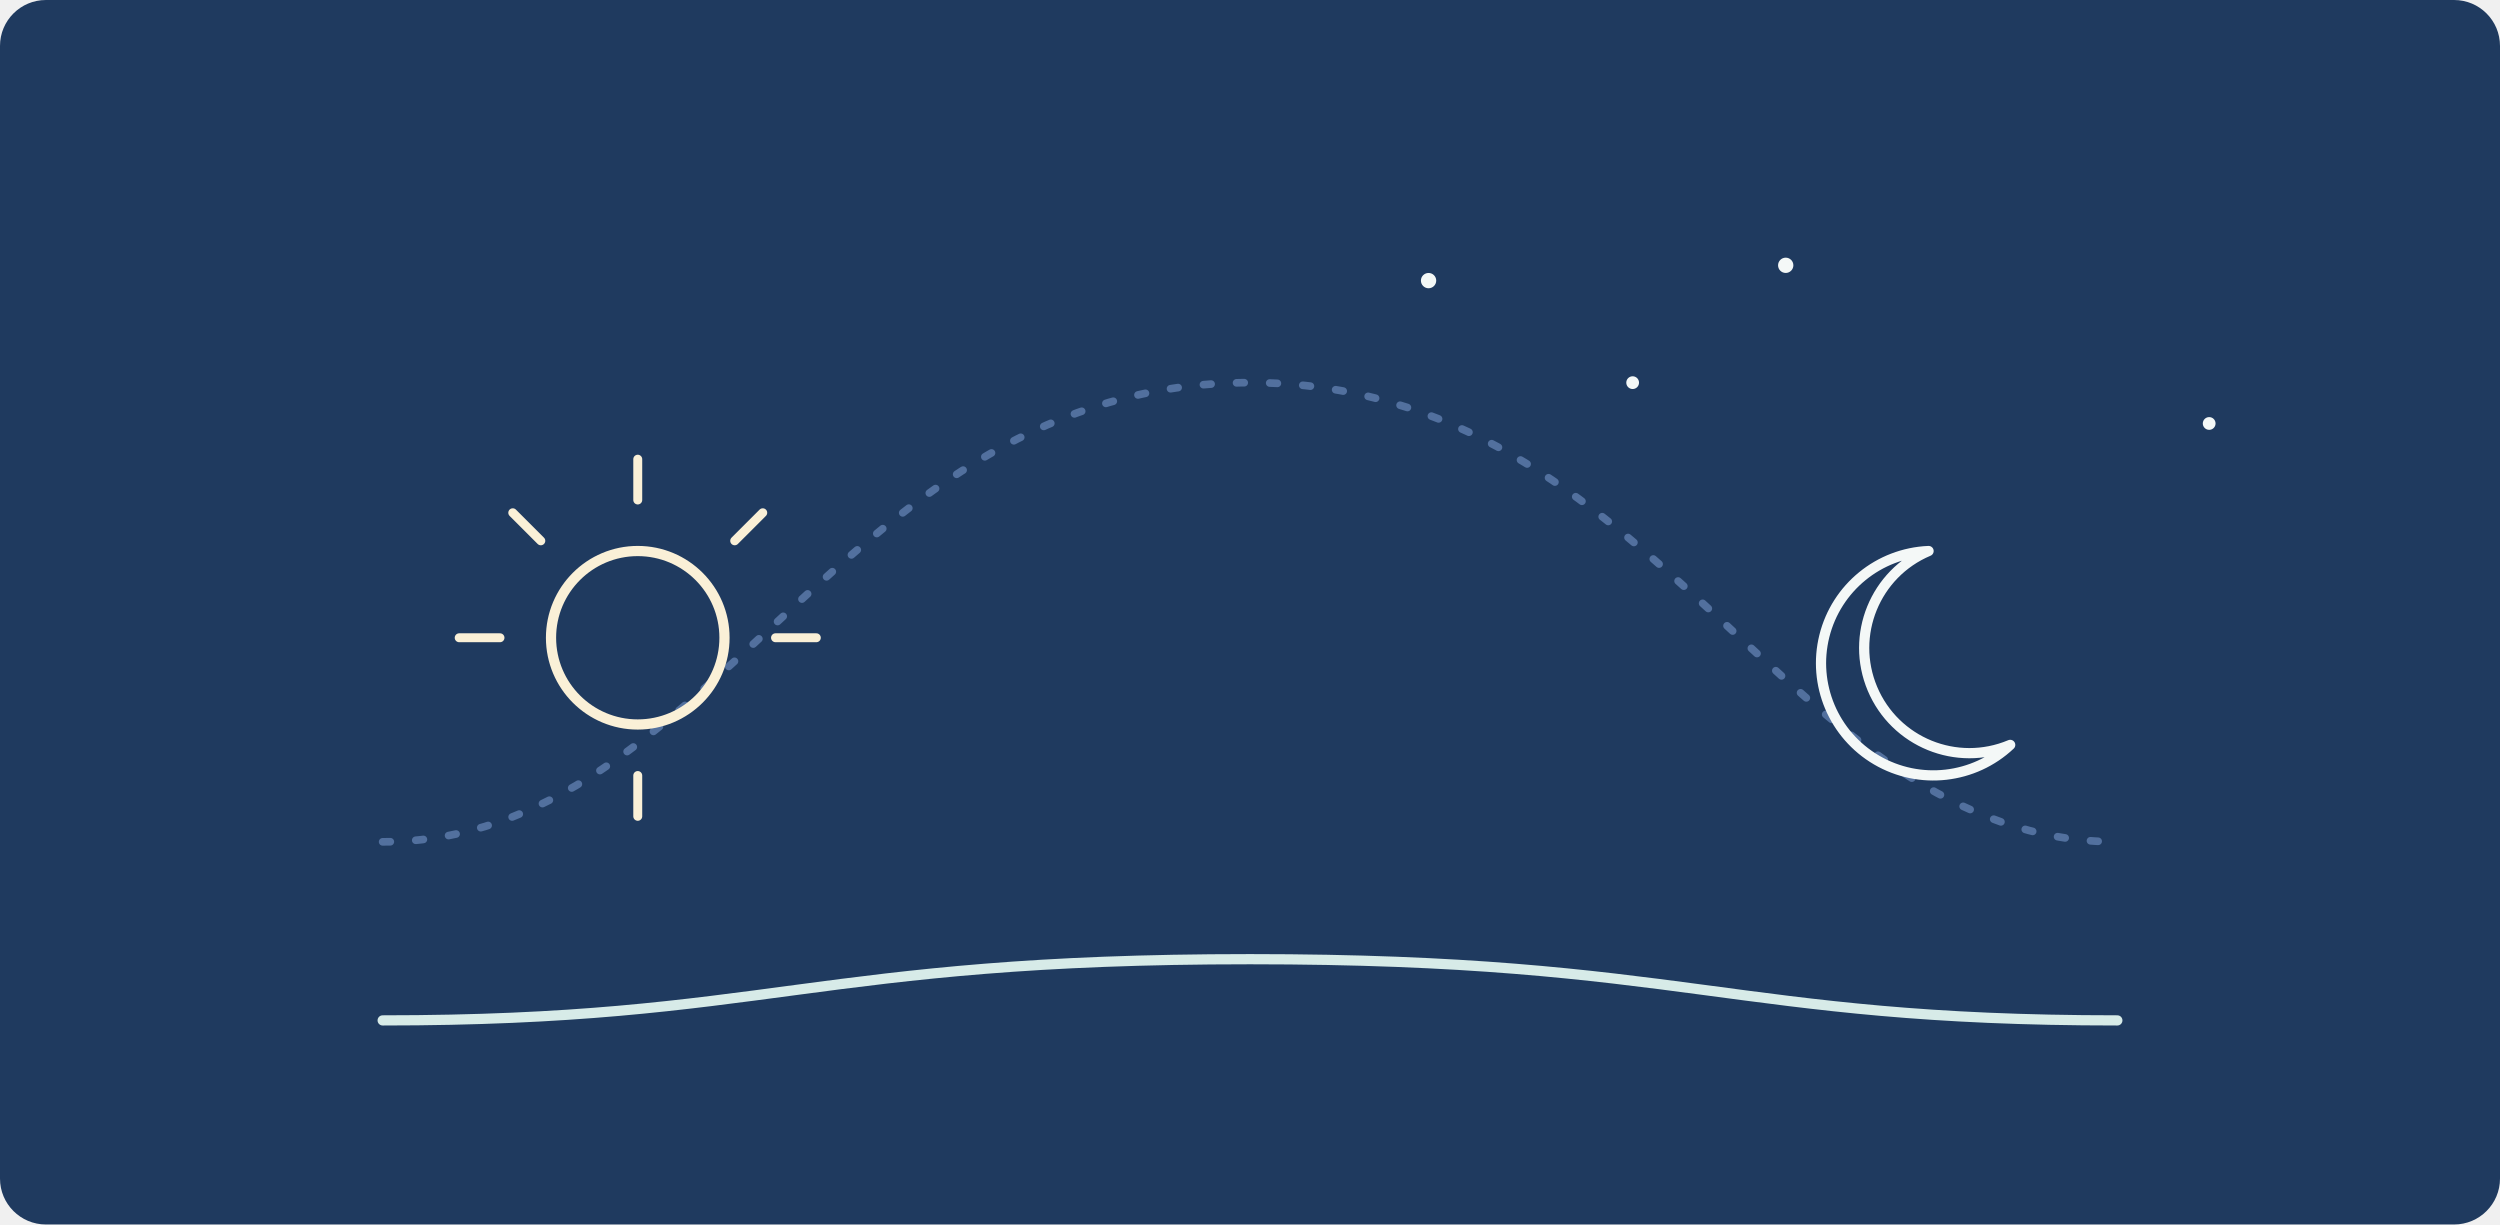
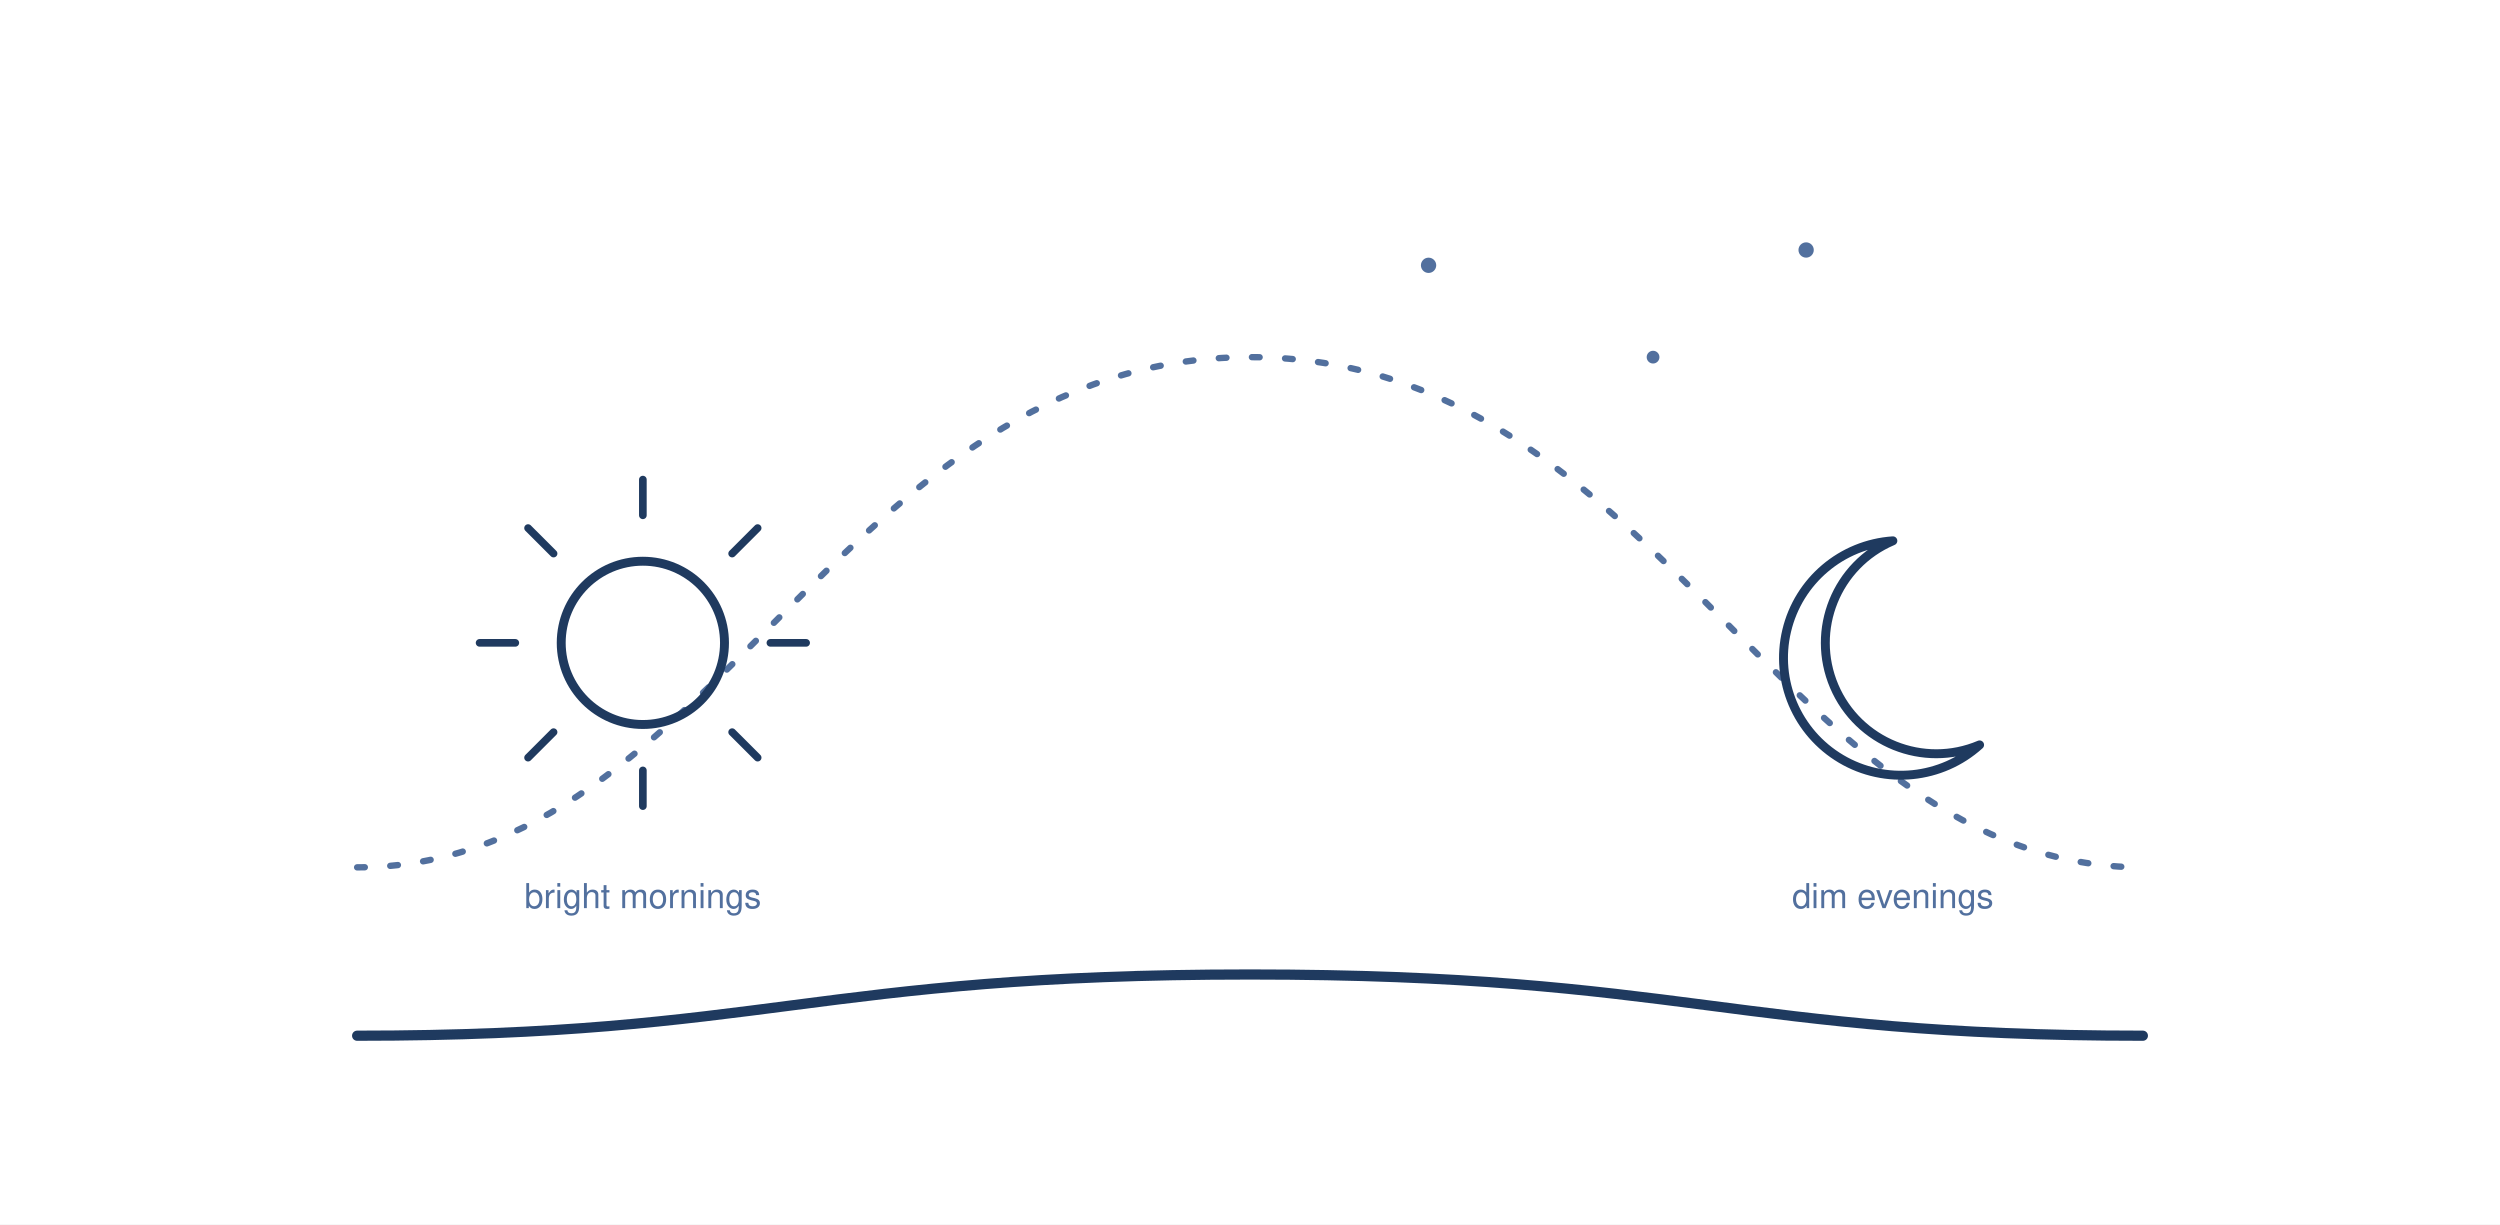
<svg xmlns="http://www.w3.org/2000/svg" width="980" height="480" viewBox="0 0 980 480">
-   <rect x="0" y="0" width="980" height="480" rx="18" fill="#1F3A5F" />
+   <rect x="0" y="0" width="980" height="480" fill="#FFFFFF" />
  <g fill="none" stroke-linecap="round" stroke-linejoin="round">
-     <path d="M 150 330 C 280 330 330 150 490 150 C 650 150 700 330 830 330" stroke="#52709E" stroke-width="3" stroke-dasharray="3 10" />
-     <circle cx="250" cy="250" r="34" stroke="#FAF0D7" stroke-width="4" />
-     <line x1="250" y1="196" x2="250" y2="180" stroke="#FAF0D7" stroke-width="3.5" />
-     <line x1="250" y1="320" x2="250" y2="304" stroke="#FAF0D7" stroke-width="3.5" />
-     <line x1="196" y1="250" x2="180" y2="250" stroke="#FAF0D7" stroke-width="3.5" />
-     <line x1="304" y1="250" x2="320" y2="250" stroke="#FAF0D7" stroke-width="3.5" />
-     <line x1="212" y1="212" x2="201" y2="201" stroke="#FAF0D7" stroke-width="3.5" />
-     <line x1="288" y1="212" x2="299" y2="201" stroke="#FAF0D7" stroke-width="3.5" />
-     <path d="M 756 216 A 44 44 0 1 0 788 292 A 36 36 0 0 1 756 216 Z" stroke="#F4F8F7" stroke-width="4" />
-     <path d="M 150 400 C 300 400 320 376 490 376 C 660 376 680 400 830 400" stroke="#D7EBE8" stroke-width="4" />
+     <path d="M 140 340 C 280 340 330 140 490 140 C 650 140 700 340 840 340" stroke="#52709E" stroke-width="2.5" stroke-dasharray="3 10" />
+     <circle cx="252" cy="252" r="32" stroke="#1F3A5F" stroke-width="3.5" />
+     <line x1="252" y1="202" x2="252" y2="188" stroke="#1F3A5F" stroke-width="3" />
+     <line x1="252" y1="316" x2="252" y2="302" stroke="#1F3A5F" stroke-width="3" />
+     <line x1="202" y1="252" x2="188" y2="252" stroke="#1F3A5F" stroke-width="3" />
+     <line x1="316" y1="252" x2="302" y2="252" stroke="#1F3A5F" stroke-width="3" />
+     <line x1="217" y1="217" x2="207" y2="207" stroke="#1F3A5F" stroke-width="3" />
+     <line x1="287" y1="217" x2="297" y2="207" stroke="#1F3A5F" stroke-width="3" />
+     <line x1="217" y1="287" x2="207" y2="297" stroke="#1F3A5F" stroke-width="3" />
+     <line x1="287" y1="287" x2="297" y2="297" stroke="#1F3A5F" stroke-width="3" />
+     <path d="M 742 212 A 46 46 0 1 0 776 292 A 38 38 0 0 1 742 212 Z" stroke="#1F3A5F" stroke-width="3.5" />
+     <path d="M 140 406 C 300 406 320 382 490 382 C 660 382 680 406 840 406" stroke="#1F3A5F" stroke-width="4" />
  </g>
-   <circle cx="560" cy="110" r="3" fill="#F4F8F7" />
-   <circle cx="640" cy="150" r="2.5" fill="#F4F8F7" />
-   <circle cx="700" cy="104" r="3" fill="#F4F8F7" />
-   <circle cx="866" cy="166" r="2.5" fill="#F4F8F7" />
+   <circle cx="560" cy="104" r="3" fill="#52709E" />
+   <circle cx="648" cy="140" r="2.5" fill="#52709E" />
+   <circle cx="708" cy="98" r="3" fill="#52709E" />
+   <text x="252" y="356" font-family="Helvetica, Arial, sans-serif" font-size="13.5" fill="#52709E" text-anchor="middle">bright mornings</text>
+   <text x="742" y="356" font-family="Helvetica, Arial, sans-serif" font-size="13.5" fill="#52709E" text-anchor="middle">dim evenings</text>
</svg>
